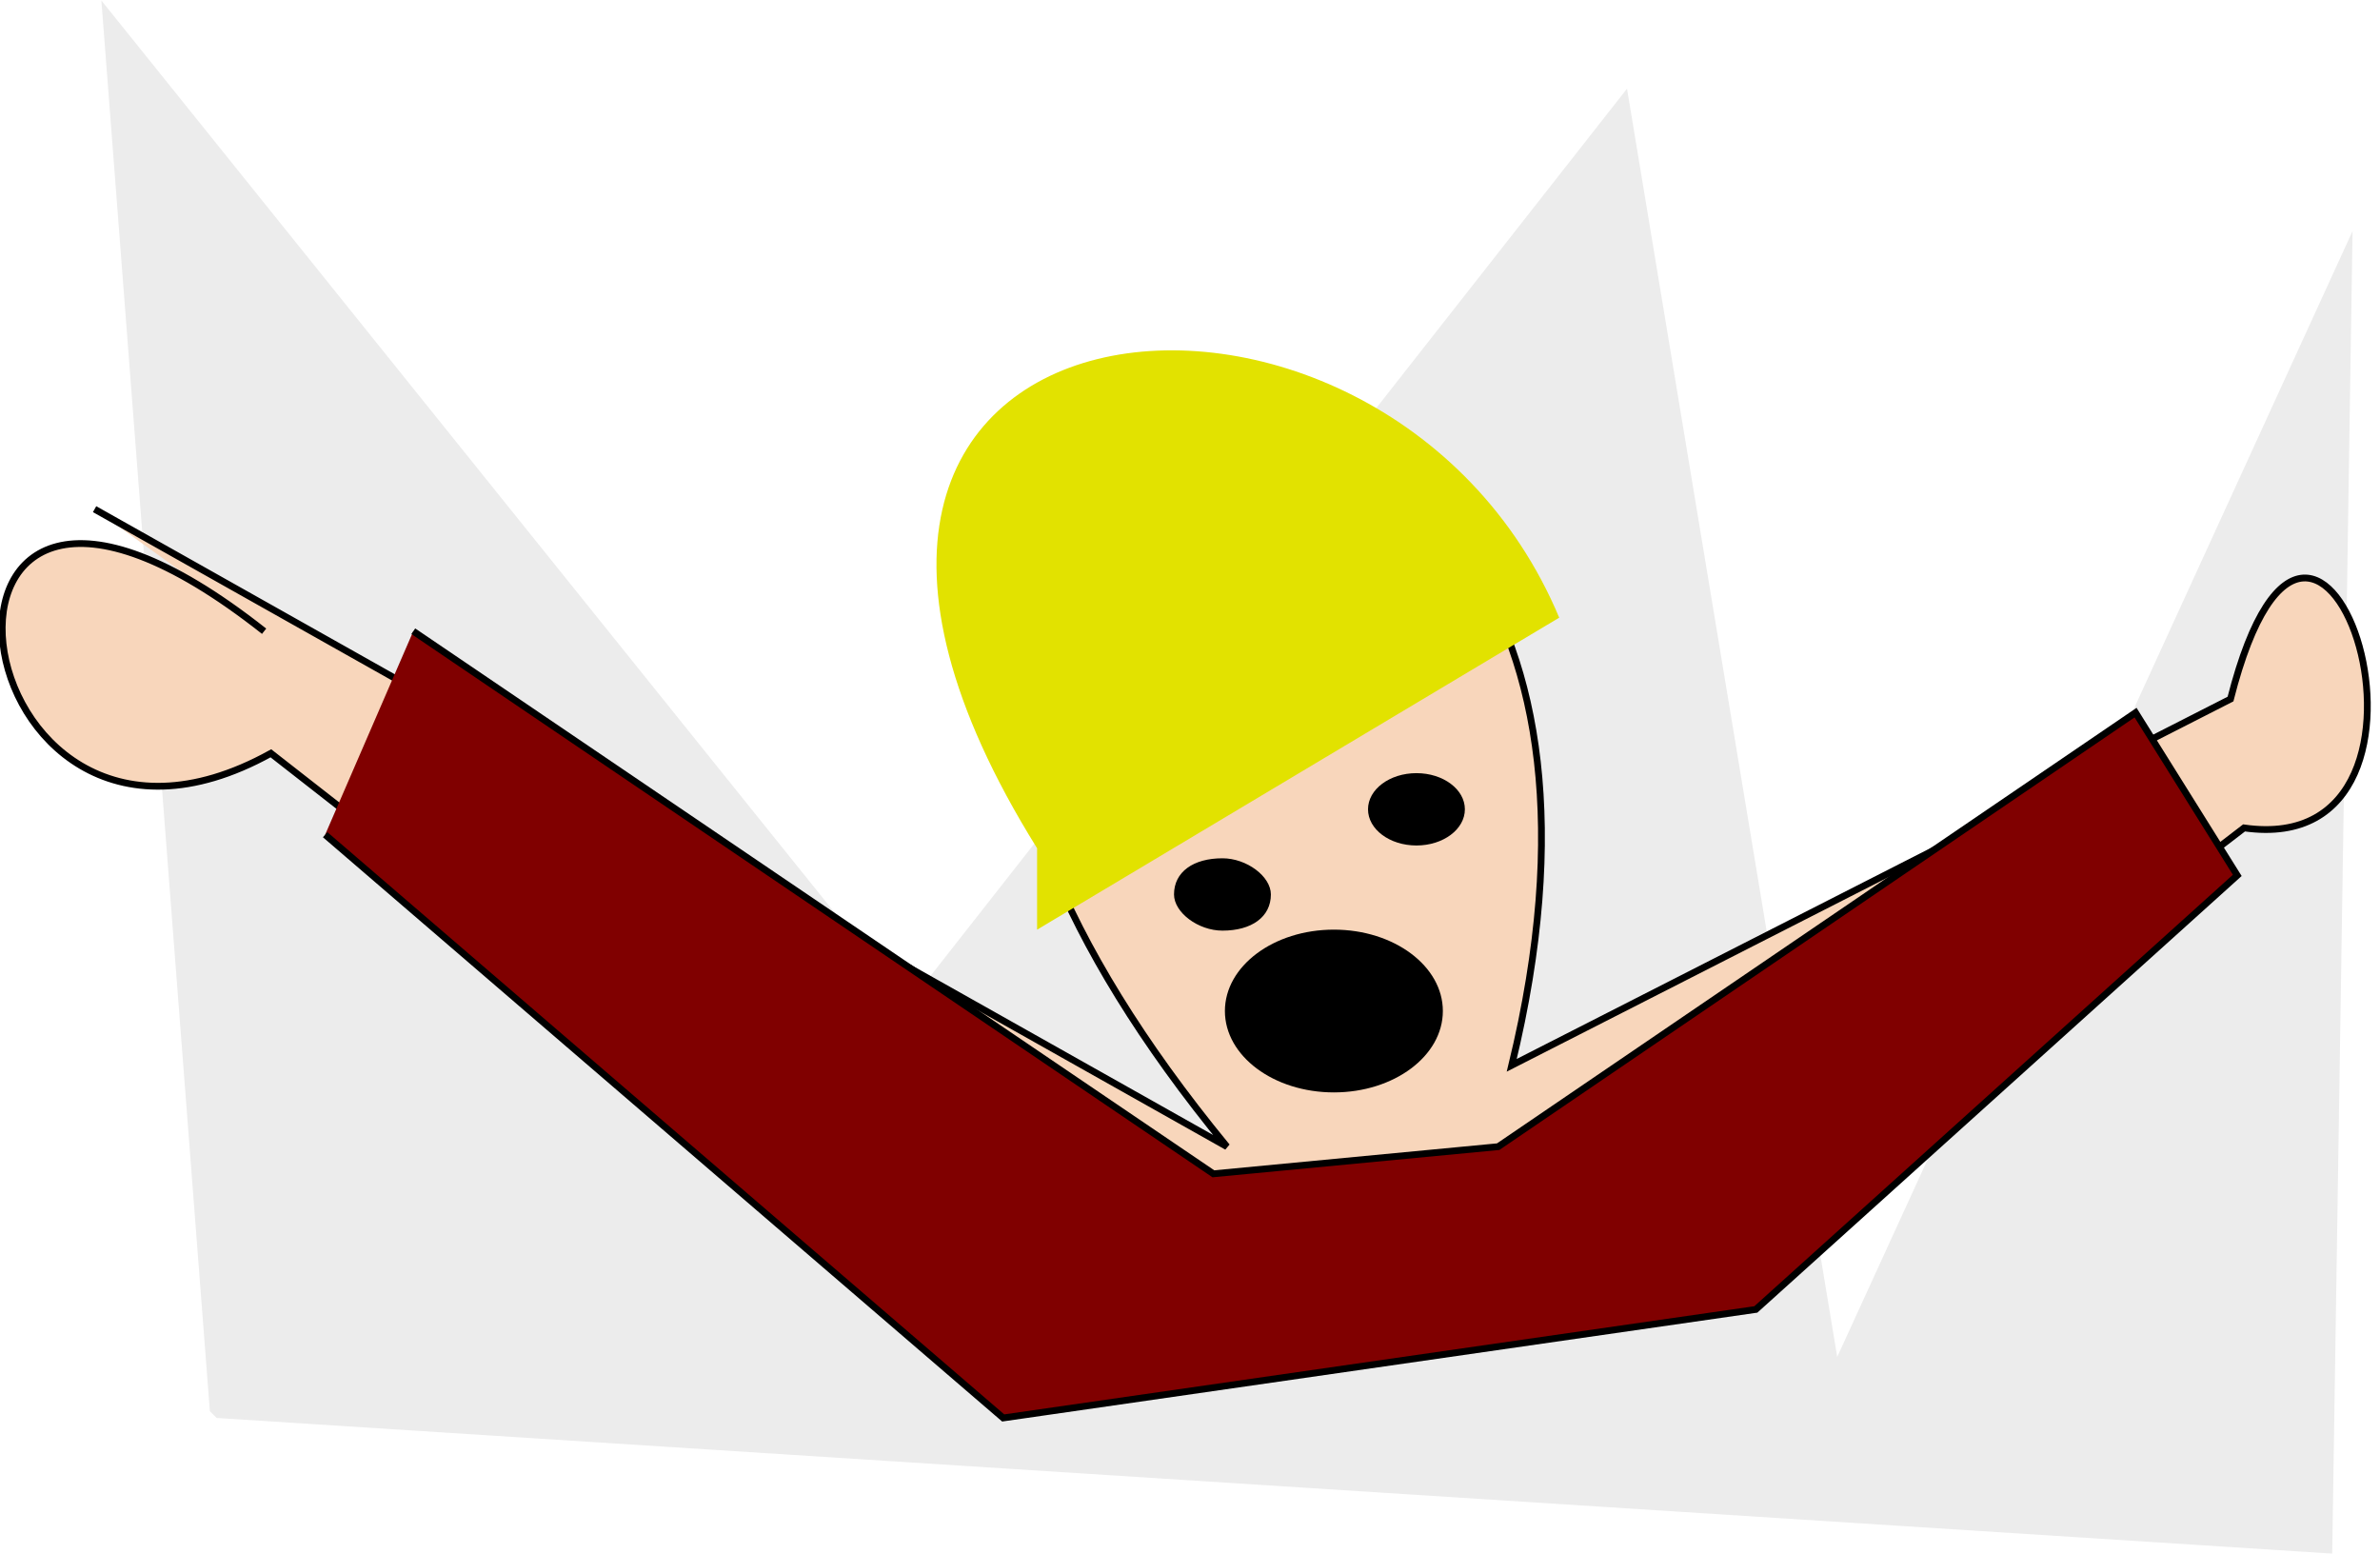
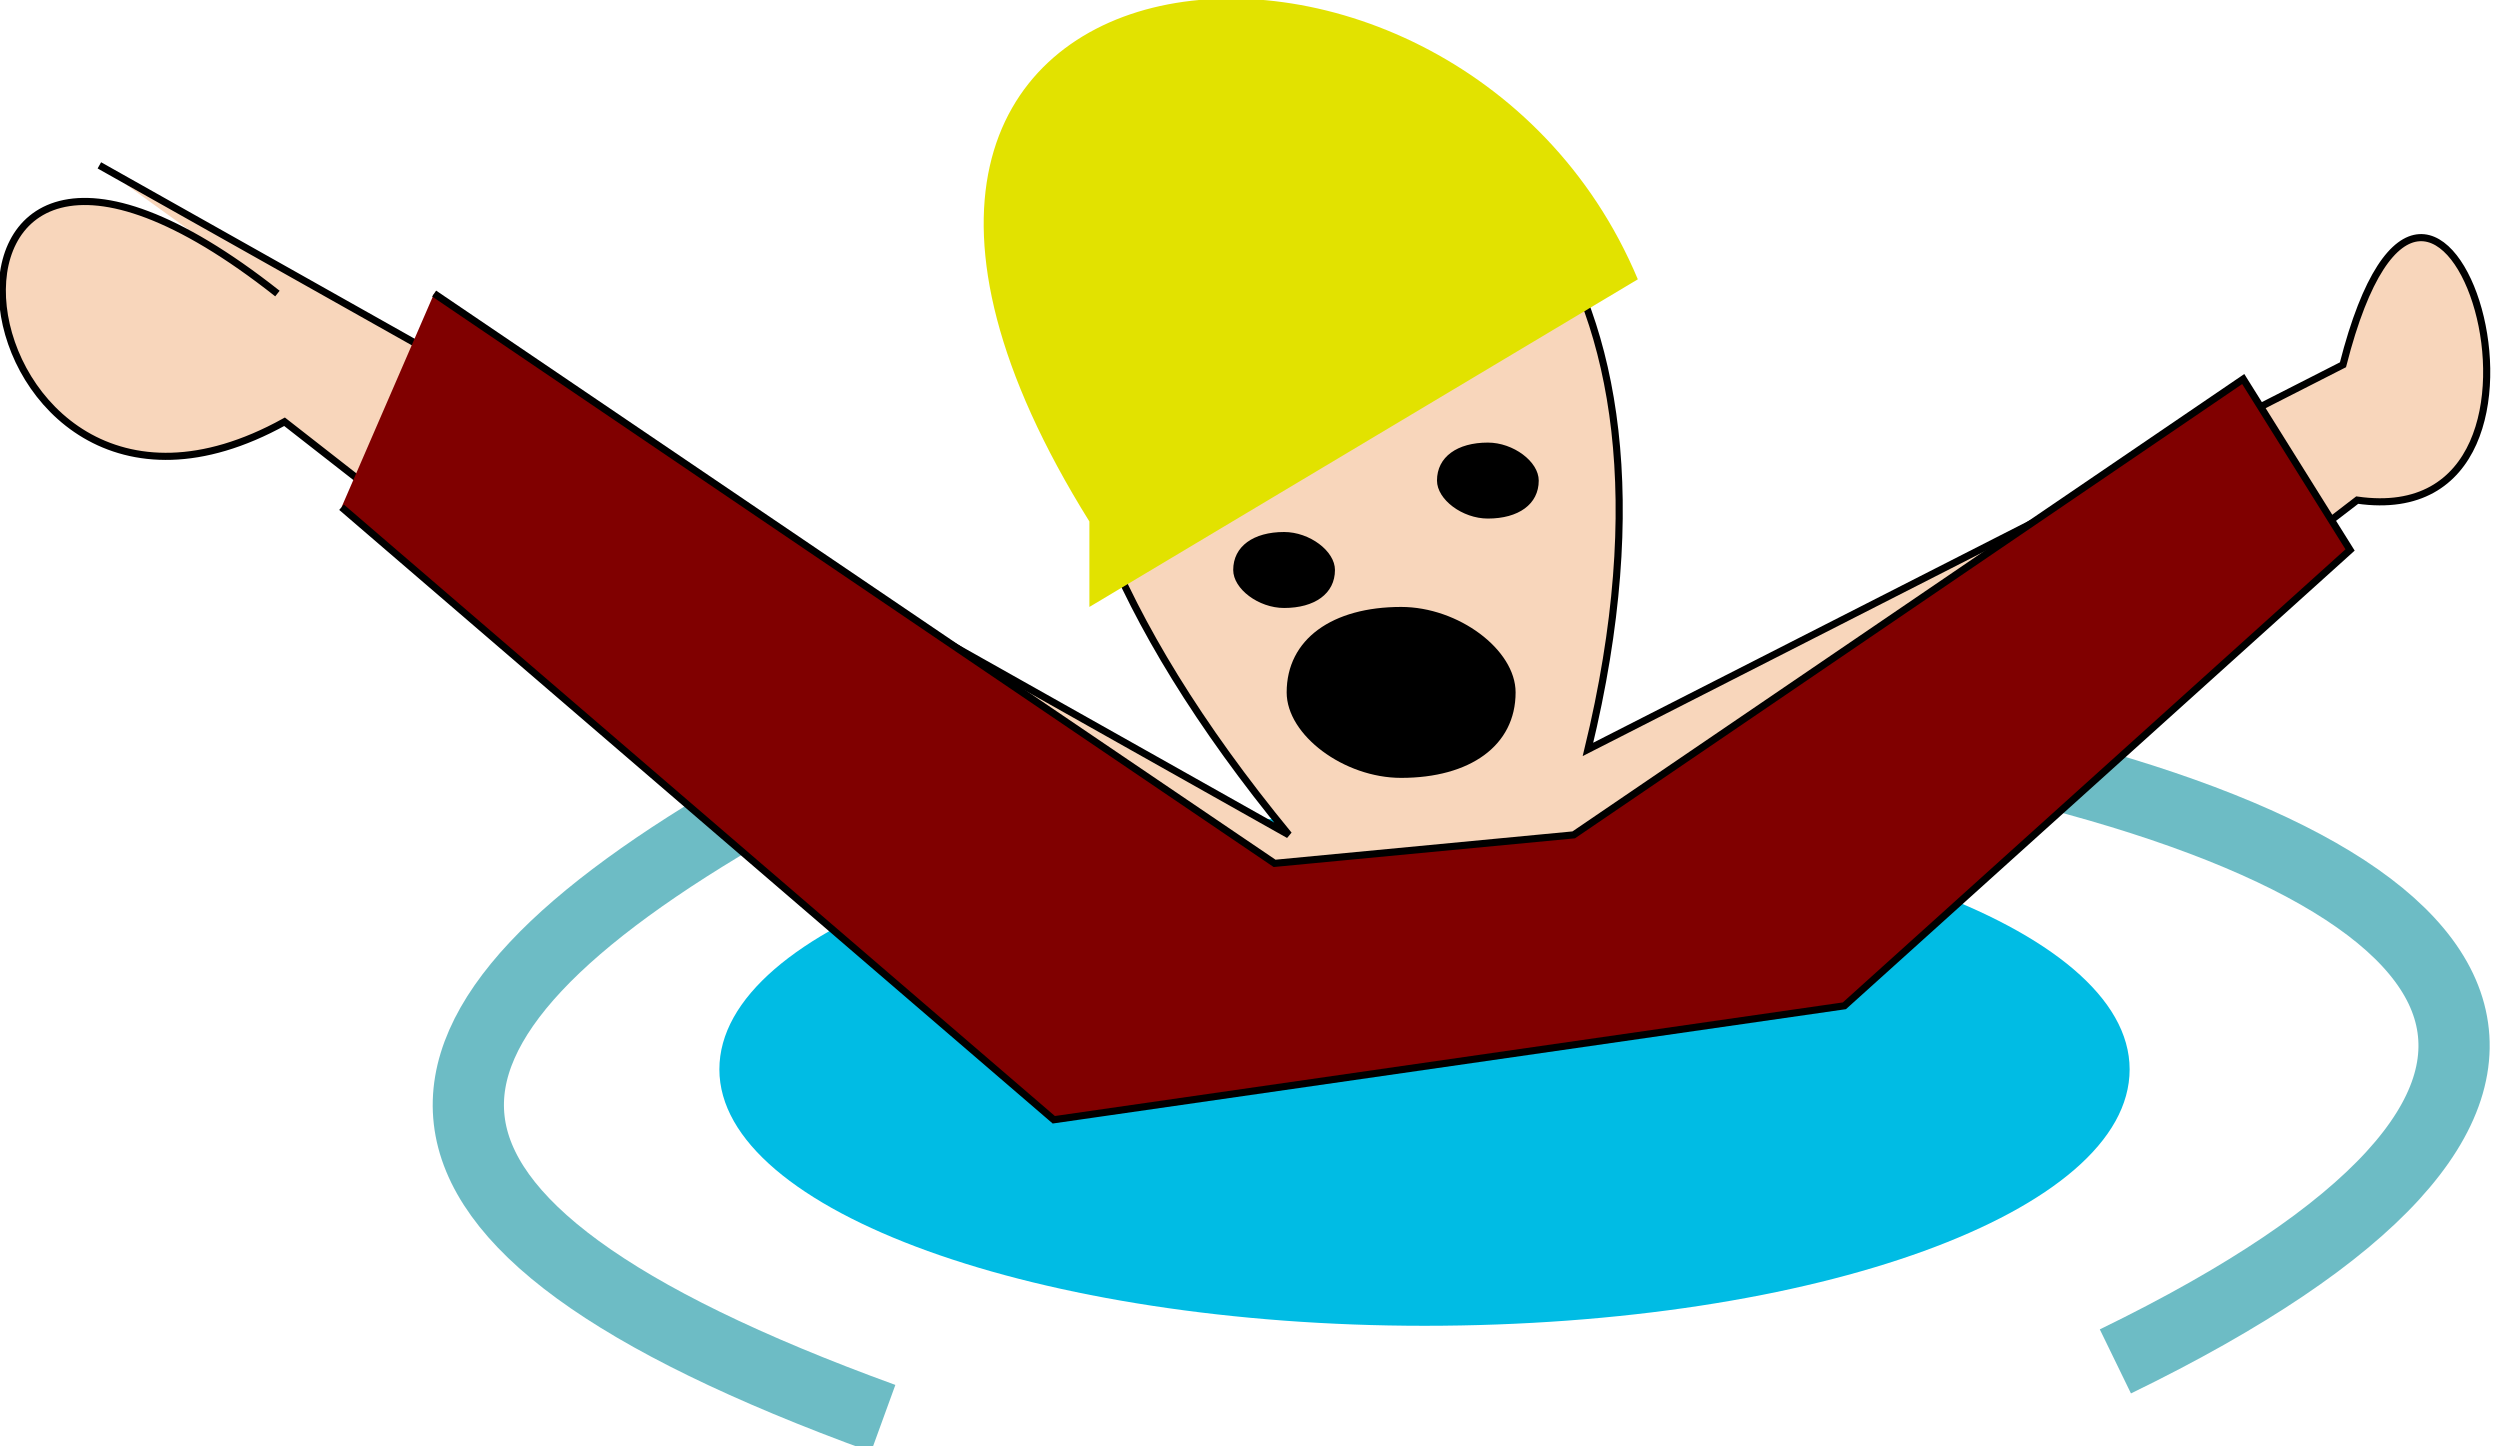
- <svg xmlns="http://www.w3.org/2000/svg" width="351" height="229" version="1">
-   <style>.s0{fill:#000;}</style>
-   <g transform="translate(-112.0491,-344.9264)">
+ <svg xmlns="http://www.w3.org/2000/svg" width="351" height="203" version="1">
+   <style>.s0{fill:none;stroke-width:10;stroke:#6dbcc5;}.s1{fill:#000;}</style>
+   <g transform="translate(-112.0491,-396.7848)">
    <image y="376" x="56" height="319" width="450" />
  </g>
-   <g transform="translate(-112.0491,-344.9264)">
-     <path d="M144 554 456 574 459 379 383 545 352 358 246 493 127 345 143 553" fill="#ececec" />
+   <g transform="translate(-112.0491,-396.7848)">
+     <path d="m299 202c0 20-44 36-99 36-54 0-99-16-99-36 0-20 44-36 99-36 54 0 99 16 99 36z" transform="translate(112.0491,344.9264)" fill="#00bce4" />
+     <path d="m106 165c-54 31-59 58 18 86M278 158 278 158" transform="translate(112.0491,344.9264)" class="s0" />
+     <path d="m278 158c76 17 93 49 19 85" transform="translate(112.0491,344.9264)" class="s0" />
    <path d="M126 420 293 514C191 390 369 362 335 502l106-54c13-51 37 24 2 19l-86 66-100 5-105-82c-47 26-58-63-1-18" style="fill:#f8d6bb;stroke:#000" />
    <path d="m305 474c0 5-4 8-10 8-5 0-10-4-10-8 0-5 4-8 10-8 5 0 10 4 10 8z" transform="matrix(0.7142857,0,0,0.6666667,81.62033,160.8114)" fill="#000" />
    <path d="m265 482 77-46c-26-62-130-51-77 34" fill="#e2e200" />
    <path d="m160 468 100 86 111-16 71-64-15-24-94 64-42 4-118-80" style="fill:#800000;stroke:#000" />
-     <path d="m305 474a10 8 0 1 1-20 0 10 8 0 1 1 20 0zM305 474 305 474 305 474 305 474 305 474" transform="matrix(0.7142857,0,0,0.6666667,110.2308,148.2577)" fill="#000" />
-     <path d="m305 474a10 8 0 1 1-20 0 10 8 0 1 1 20 0z" transform="matrix(1.607143,0,0,1.5,-165.3388,-217.0012)" fill="#000" />
+     <path d="m305 474c0 5-4 8-10 8-5 0-10-4-10-8 0-5 4-8 10-8 5 0 10 4 10 8zM305 474 305 474" transform="matrix(0.7142857,0,0,0.6666667,110.2308,148.2577)" fill="#000" />
+     <path d="m305 474c0 5-4 8-10 8-5 0-10-4-10-8 0-5 4-8 10-8 5 0 10 4 10 8z" transform="matrix(1.607143,0,0,1.5,-165.3388,-217.0012)" fill="#000" />
  </g>
</svg>
